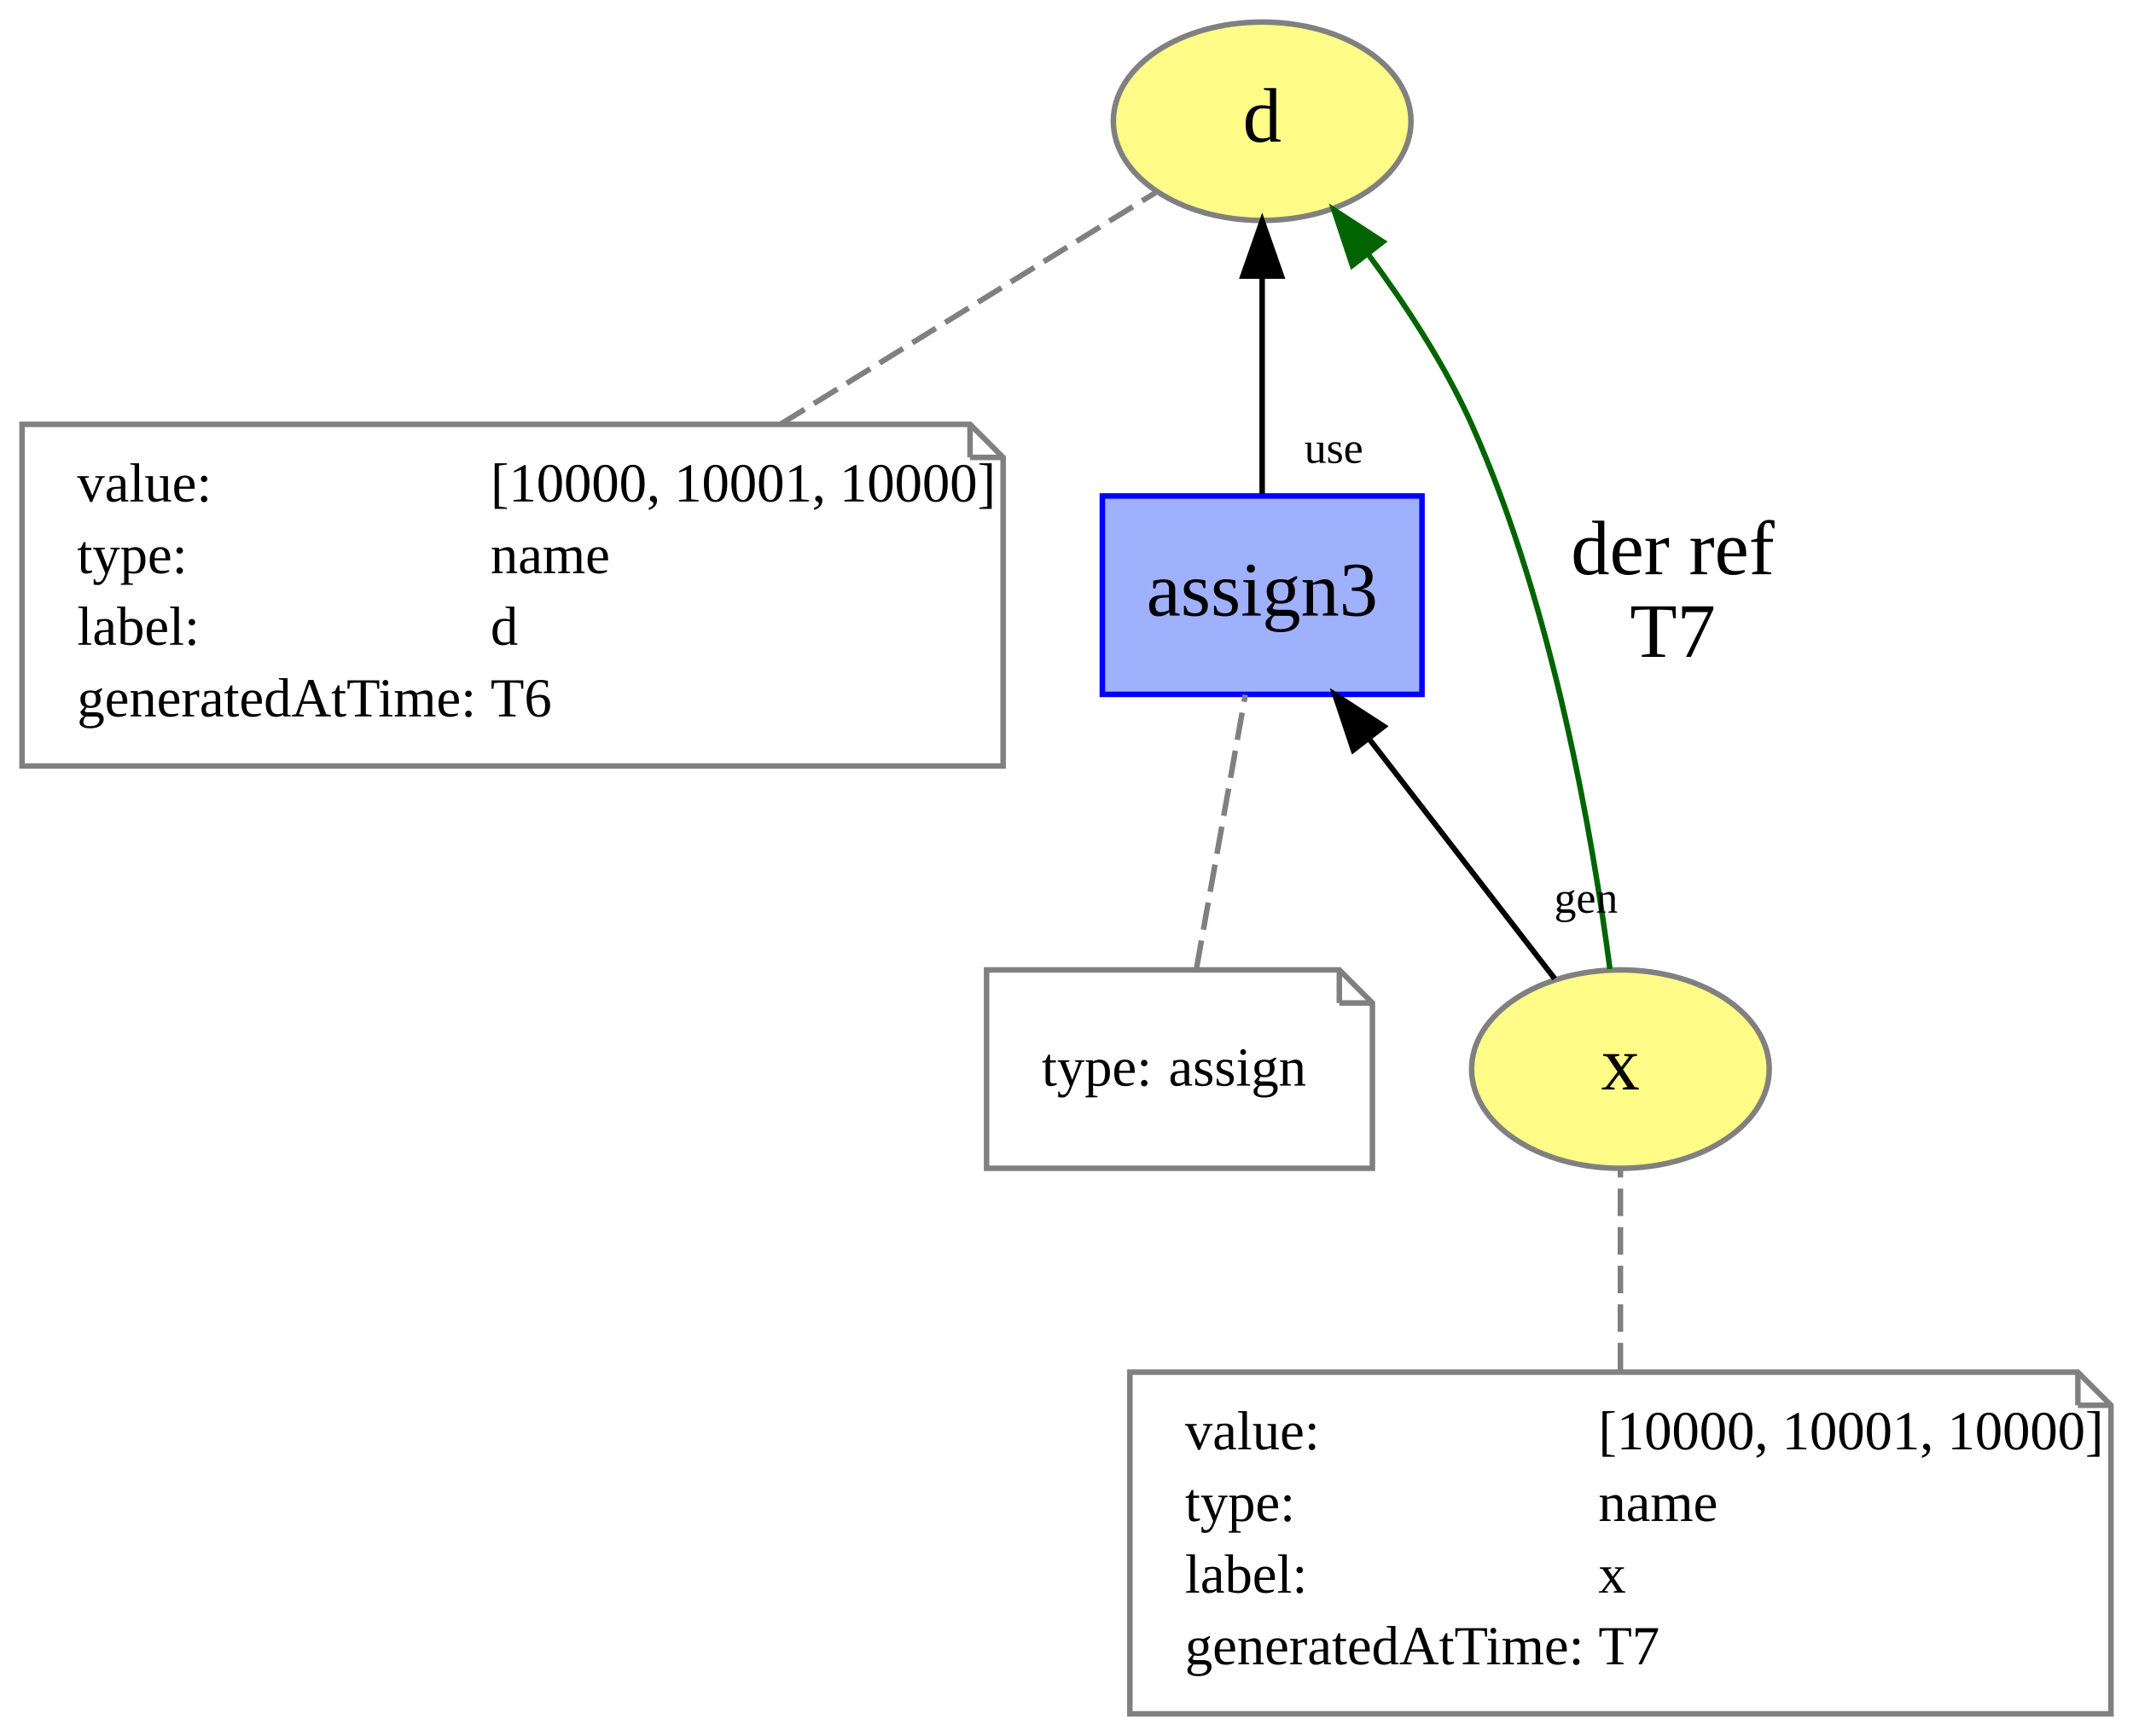
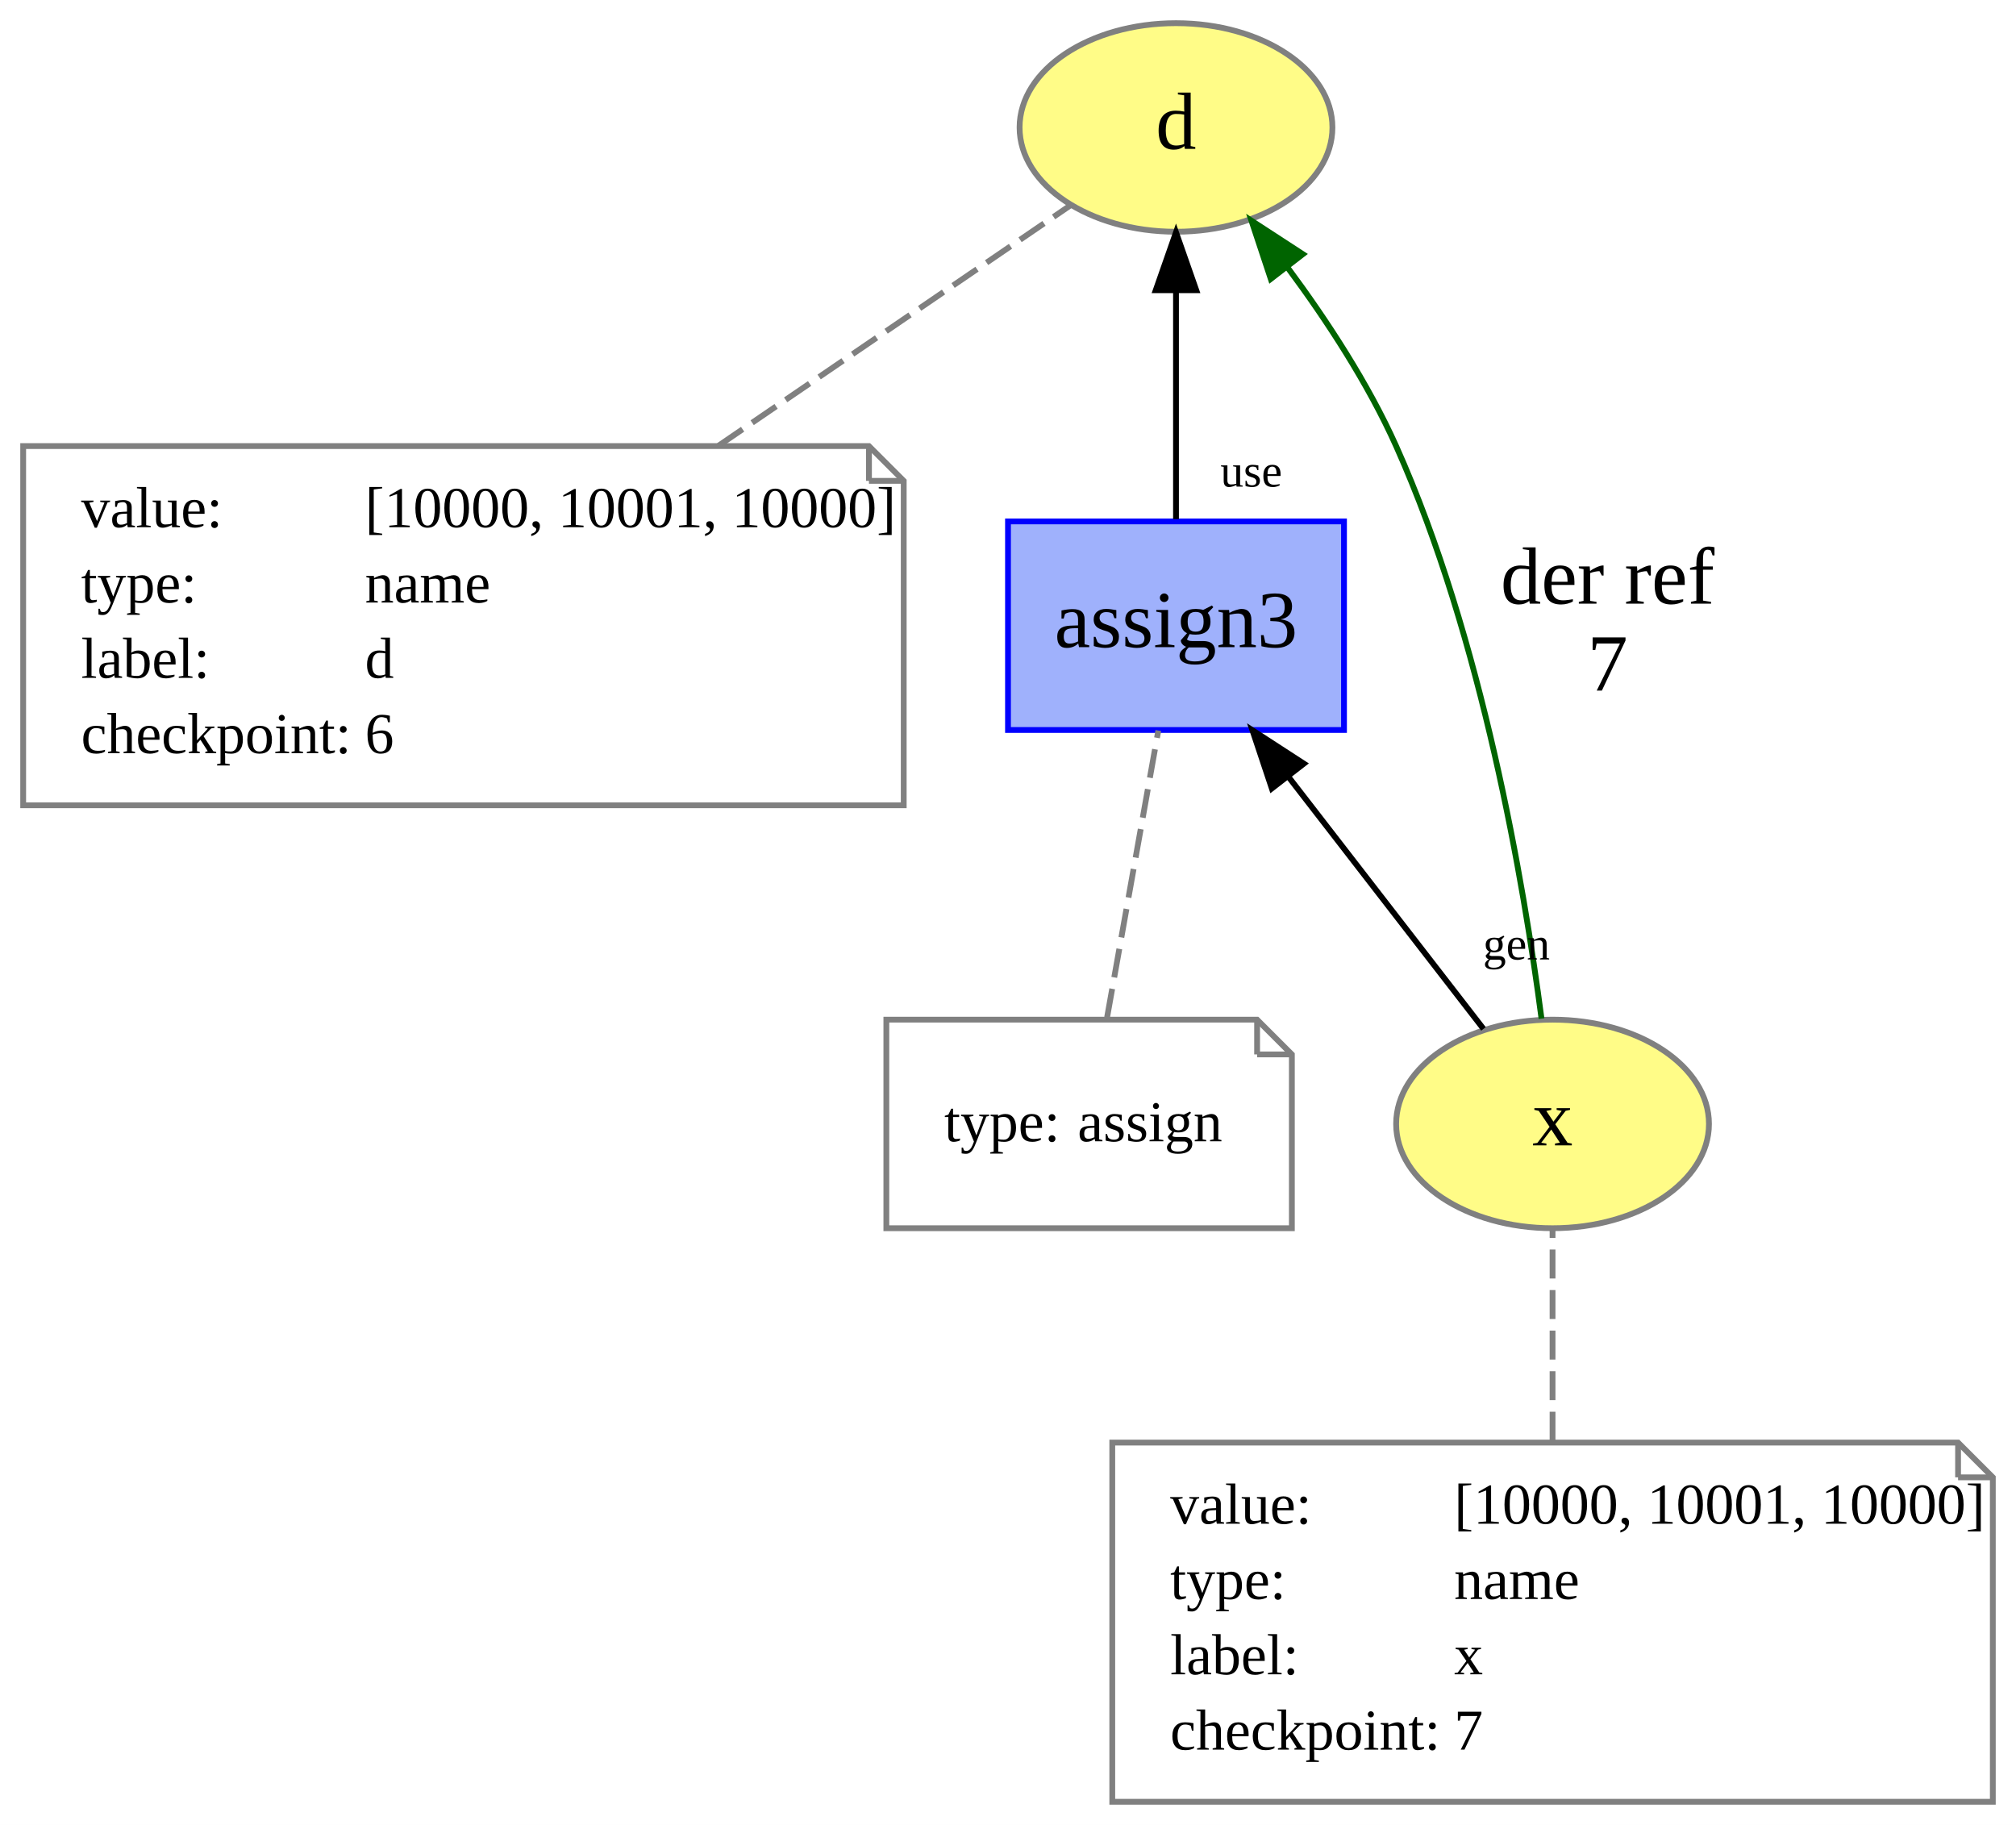
- <svg xmlns="http://www.w3.org/2000/svg" xmlns:xlink="http://www.w3.org/1999/xlink" width="387pt" height="315pt" viewBox="0.00 0.00 387.00 315.00">
+ <svg xmlns="http://www.w3.org/2000/svg" xmlns:xlink="http://www.w3.org/1999/xlink" width="348pt" height="315pt" viewBox="0.00 0.00 348.00 315.00">
  <g id="graph0" class="graph" transform="scale(1 1) rotate(0) translate(4 311)">
-     <polygon fill="white" stroke="none" points="-4,4 -4,-311 383,-311 383,4 -4,4" />
+     <polygon fill="white" stroke="none" points="-4,4 -4,-311 344,-311 344,4 -4,4" />
    <g id="node1" class="node">
      <g id="a_node1">
        <a xlink:href="http://example.org/d" xlink:title="d">
-           <ellipse fill="#fffc87" stroke="#808080" cx="225" cy="-289" rx="27" ry="18" />
-           <text text-anchor="middle" x="225" y="-285.3" font-family="Times New Roman,serif" font-size="14.00">d</text>
+           <ellipse fill="#fffc87" stroke="#808080" cx="199" cy="-289" rx="27" ry="18" />
+           <text text-anchor="middle" x="199" y="-285.3" font-family="Times New Roman,serif" font-size="14.00">d</text>
        </a>
      </g>
    </g>
    <g id="node2" class="node">
-       <polygon fill="none" stroke="gray" points="172,-234 0,-234 0,-172 178,-172 178,-228 172,-234" />
-       <polyline fill="none" stroke="gray" points="172,-234 172,-228 " />
-       <polyline fill="none" stroke="gray" points="178,-228 172,-228 " />
+       <polygon fill="none" stroke="gray" points="146,-234 0,-234 0,-172 152,-172 152,-228 146,-234" />
+       <polyline fill="none" stroke="gray" points="146,-234 146,-228 " />
+       <polyline fill="none" stroke="gray" points="152,-228 146,-228 " />
      <text text-anchor="start" x="10" y="-220" font-family="Times New Roman,serif" font-size="10.00">value:</text>
-       <text text-anchor="start" x="85" y="-220" font-family="Times New Roman,serif" font-size="10.00">[10000, 10001, 10000]</text>
+       <text text-anchor="start" x="59" y="-220" font-family="Times New Roman,serif" font-size="10.00">[10000, 10001, 10000]</text>
      <text text-anchor="start" x="10" y="-207" font-family="Times New Roman,serif" font-size="10.00">type:</text>
-       <text text-anchor="start" x="85" y="-207" font-family="Times New Roman,serif" font-size="10.00">name</text>
+       <text text-anchor="start" x="59" y="-207" font-family="Times New Roman,serif" font-size="10.00">name</text>
      <text text-anchor="start" x="10" y="-194" font-family="Times New Roman,serif" font-size="10.00">label:</text>
-       <text text-anchor="start" x="85" y="-194" font-family="Times New Roman,serif" font-size="10.00">d</text>
-       <text text-anchor="start" x="10" y="-181" font-family="Times New Roman,serif" font-size="10.00">generatedAtTime:</text>
-       <text text-anchor="start" x="85" y="-181" font-family="Times New Roman,serif" font-size="10.00">T6</text>
+       <text text-anchor="start" x="59" y="-194" font-family="Times New Roman,serif" font-size="10.00">d</text>
+       <text text-anchor="start" x="10" y="-181" font-family="Times New Roman,serif" font-size="10.00">checkpoint:</text>
+       <text text-anchor="start" x="59" y="-181" font-family="Times New Roman,serif" font-size="10.00">6</text>
    </g>
    <g id="edge1" class="edge">
-       <path fill="none" stroke="gray" stroke-dasharray="5,2" d="M137.715,-234.089C161.19,-248.588 188.008,-265.152 205.652,-276.05" />
+       <path fill="none" stroke="gray" stroke-dasharray="5,2" d="M120.058,-234.089C141.014,-248.4 164.915,-264.722 180.876,-275.622" />
    </g>
    <g id="node3" class="node">
      <g id="a_node3">
        <a xlink:href="http://example.org/x" xlink:title="x">
-           <ellipse fill="#fffc87" stroke="#808080" cx="290" cy="-117" rx="27" ry="18" />
-           <text text-anchor="middle" x="290" y="-113.3" font-family="Times New Roman,serif" font-size="14.00">x</text>
+           <ellipse fill="#fffc87" stroke="#808080" cx="264" cy="-117" rx="27" ry="18" />
+           <text text-anchor="middle" x="264" y="-113.3" font-family="Times New Roman,serif" font-size="14.00">x</text>
+         </a>
+       </g>
+     </g>
+     <g id="edge4" class="edge">
+       <path fill="none" stroke="darkgreen" d="M262.094,-135.173C259.056,-158.413 251.871,-200.785 237,-234 232.172,-244.783 225.073,-255.636 218.313,-264.755" />
+       <polygon fill="darkgreen" stroke="darkgreen" points="215.36,-262.853 212.022,-272.908 220.902,-267.129 215.36,-262.853" />
+       <text text-anchor="middle" x="273.5" y="-206.8" font-family="Times New Roman,serif" font-size="14.00">der ref</text>
+       <text text-anchor="middle" x="273.5" y="-191.8" font-family="Times New Roman,serif" font-size="14.00">7</text>
+     </g>
+     <g id="node5" class="node">
+       <g id="a_node5">
+         <a xlink:href="http://example.org/assign3" xlink:title="assign3">
+           <polygon fill="#9fb1fc" stroke="#0000ff" points="228,-221 170,-221 170,-185 228,-185 228,-221" />
+           <text text-anchor="middle" x="199" y="-199.3" font-family="Times New Roman,serif" font-size="14.00">assign3</text>
        </a>
      </g>
    </g>
    <g id="edge6" class="edge">
-       <path fill="none" stroke="darkgreen" d="M288.094,-135.173C285.056,-158.413 277.871,-200.785 263,-234 258.172,-244.783 251.073,-255.636 244.313,-264.755" />
-       <polygon fill="darkgreen" stroke="darkgreen" points="241.36,-262.853 238.022,-272.908 246.902,-267.129 241.36,-262.853" />
-       <text text-anchor="middle" x="299.5" y="-206.8" font-family="Times New Roman,serif" font-size="14.00">der ref</text>
-       <text text-anchor="middle" x="299.5" y="-191.8" font-family="Times New Roman,serif" font-size="14.00">T7</text>
+       <path fill="none" stroke="black" d="M252.078,-133.407C242.642,-145.602 229.274,-162.877 218.314,-177.04" />
+       <polygon fill="black" stroke="black" points="215.54,-174.906 212.188,-184.957 221.076,-179.19 215.54,-174.906" />
+       <text text-anchor="middle" x="257.762" y="-145.388" font-family="Times New Roman,serif" font-size="8.00">gen</text>
    </g>
-     <g id="node5" class="node">
-       <g id="a_node5">
-         <a xlink:href="http://example.org/assign3" xlink:title="assign3">
-           <polygon fill="#9fb1fc" stroke="#0000ff" points="254,-221 196,-221 196,-185 254,-185 254,-221" />
-           <text text-anchor="middle" x="225" y="-199.3" font-family="Times New Roman,serif" font-size="14.00">assign3</text>
-         </a>
-       </g>
+     <g id="node4" class="node">
+       <polygon fill="none" stroke="gray" points="334,-62 188,-62 188,-0 340,-0 340,-56 334,-62" />
+       <polyline fill="none" stroke="gray" points="334,-62 334,-56 " />
+       <polyline fill="none" stroke="gray" points="340,-56 334,-56 " />
+       <text text-anchor="start" x="198" y="-48" font-family="Times New Roman,serif" font-size="10.00">value:</text>
+       <text text-anchor="start" x="247" y="-48" font-family="Times New Roman,serif" font-size="10.00">[10000, 10001, 10000]</text>
+       <text text-anchor="start" x="198" y="-35" font-family="Times New Roman,serif" font-size="10.00">type:</text>
+       <text text-anchor="start" x="247" y="-35" font-family="Times New Roman,serif" font-size="10.00">name</text>
+       <text text-anchor="start" x="198" y="-22" font-family="Times New Roman,serif" font-size="10.00">label:</text>
+       <text text-anchor="start" x="247" y="-22" font-family="Times New Roman,serif" font-size="10.00">x</text>
+       <text text-anchor="start" x="198" y="-9" font-family="Times New Roman,serif" font-size="10.00">checkpoint:</text>
+       <text text-anchor="start" x="247" y="-9" font-family="Times New Roman,serif" font-size="10.00">7</text>
+     </g>
+     <g id="edge2" class="edge">
+       <path fill="none" stroke="gray" stroke-dasharray="5,2" d="M264,-62.326C264,-74.544 264,-88.195 264,-98.672" />
    </g>
    <g id="edge5" class="edge">
-       <path fill="none" stroke="black" d="M278.078,-133.407C268.642,-145.602 255.274,-162.877 244.314,-177.04" />
-       <polygon fill="black" stroke="black" points="241.54,-174.906 238.188,-184.957 247.076,-179.19 241.54,-174.906" />
-       <text text-anchor="middle" x="283.762" y="-145.388" font-family="Times New Roman,serif" font-size="8.00">gen</text>
-     </g>
-     <g id="node4" class="node">
-       <polygon fill="none" stroke="gray" points="373,-62 201,-62 201,-0 379,-0 379,-56 373,-62" />
-       <polyline fill="none" stroke="gray" points="373,-62 373,-56 " />
-       <polyline fill="none" stroke="gray" points="379,-56 373,-56 " />
-       <text text-anchor="start" x="211" y="-48" font-family="Times New Roman,serif" font-size="10.00">value:</text>
-       <text text-anchor="start" x="286" y="-48" font-family="Times New Roman,serif" font-size="10.00">[10000, 10001, 10000]</text>
-       <text text-anchor="start" x="211" y="-35" font-family="Times New Roman,serif" font-size="10.00">type:</text>
-       <text text-anchor="start" x="286" y="-35" font-family="Times New Roman,serif" font-size="10.00">name</text>
-       <text text-anchor="start" x="211" y="-22" font-family="Times New Roman,serif" font-size="10.00">label:</text>
-       <text text-anchor="start" x="286" y="-22" font-family="Times New Roman,serif" font-size="10.00">x</text>
-       <text text-anchor="start" x="211" y="-9" font-family="Times New Roman,serif" font-size="10.00">generatedAtTime:</text>
-       <text text-anchor="start" x="286" y="-9" font-family="Times New Roman,serif" font-size="10.00">T7</text>
-     </g>
-     <g id="edge2" class="edge">
-       <path fill="none" stroke="gray" stroke-dasharray="5,2" d="M290,-62.326C290,-74.544 290,-88.195 290,-98.672" />
-     </g>
-     <g id="edge4" class="edge">
-       <path fill="none" stroke="black" d="M225,-221.405C225,-232.743 225,-247.773 225,-260.685" />
-       <polygon fill="black" stroke="black" points="221.5,-260.905 225,-270.905 228.5,-260.905 221.5,-260.905" />
-       <text text-anchor="middle" x="237.99" y="-227.005" font-family="Times New Roman,serif" font-size="8.00">use</text>
+       <path fill="none" stroke="black" d="M199,-221.405C199,-232.743 199,-247.773 199,-260.685" />
+       <polygon fill="black" stroke="black" points="195.5,-260.905 199,-270.905 202.5,-260.905 195.5,-260.905" />
+       <text text-anchor="middle" x="211.99" y="-227.005" font-family="Times New Roman,serif" font-size="8.00">use</text>
    </g>
    <g id="node6" class="node">
-       <polygon fill="none" stroke="gray" points="239,-135 175,-135 175,-99 245,-99 245,-129 239,-135" />
-       <polyline fill="none" stroke="gray" points="239,-135 239,-129 " />
-       <polyline fill="none" stroke="gray" points="245,-129 239,-129 " />
-       <text text-anchor="start" x="185" y="-114" font-family="Times New Roman,serif" font-size="10.00">type:</text>
-       <text text-anchor="start" x="208" y="-114" font-family="Times New Roman,serif" font-size="10.00">assign</text>
+       <polygon fill="none" stroke="gray" points="213,-135 149,-135 149,-99 219,-99 219,-129 213,-135" />
+       <polyline fill="none" stroke="gray" points="213,-135 213,-129 " />
+       <polyline fill="none" stroke="gray" points="219,-129 213,-129 " />
+       <text text-anchor="start" x="159" y="-114" font-family="Times New Roman,serif" font-size="10.00">type:</text>
+       <text text-anchor="start" x="182" y="-114" font-family="Times New Roman,serif" font-size="10.00">assign</text>
    </g>
    <g id="edge3" class="edge">
-       <path fill="none" stroke="gray" stroke-dasharray="5,2" d="M213.108,-135.405C215.7,-149.917 219.371,-170.479 221.947,-184.905" />
+       <path fill="none" stroke="gray" stroke-dasharray="5,2" d="M187.108,-135.405C189.7,-149.917 193.371,-170.479 195.947,-184.905" />
    </g>
  </g>
</svg>
